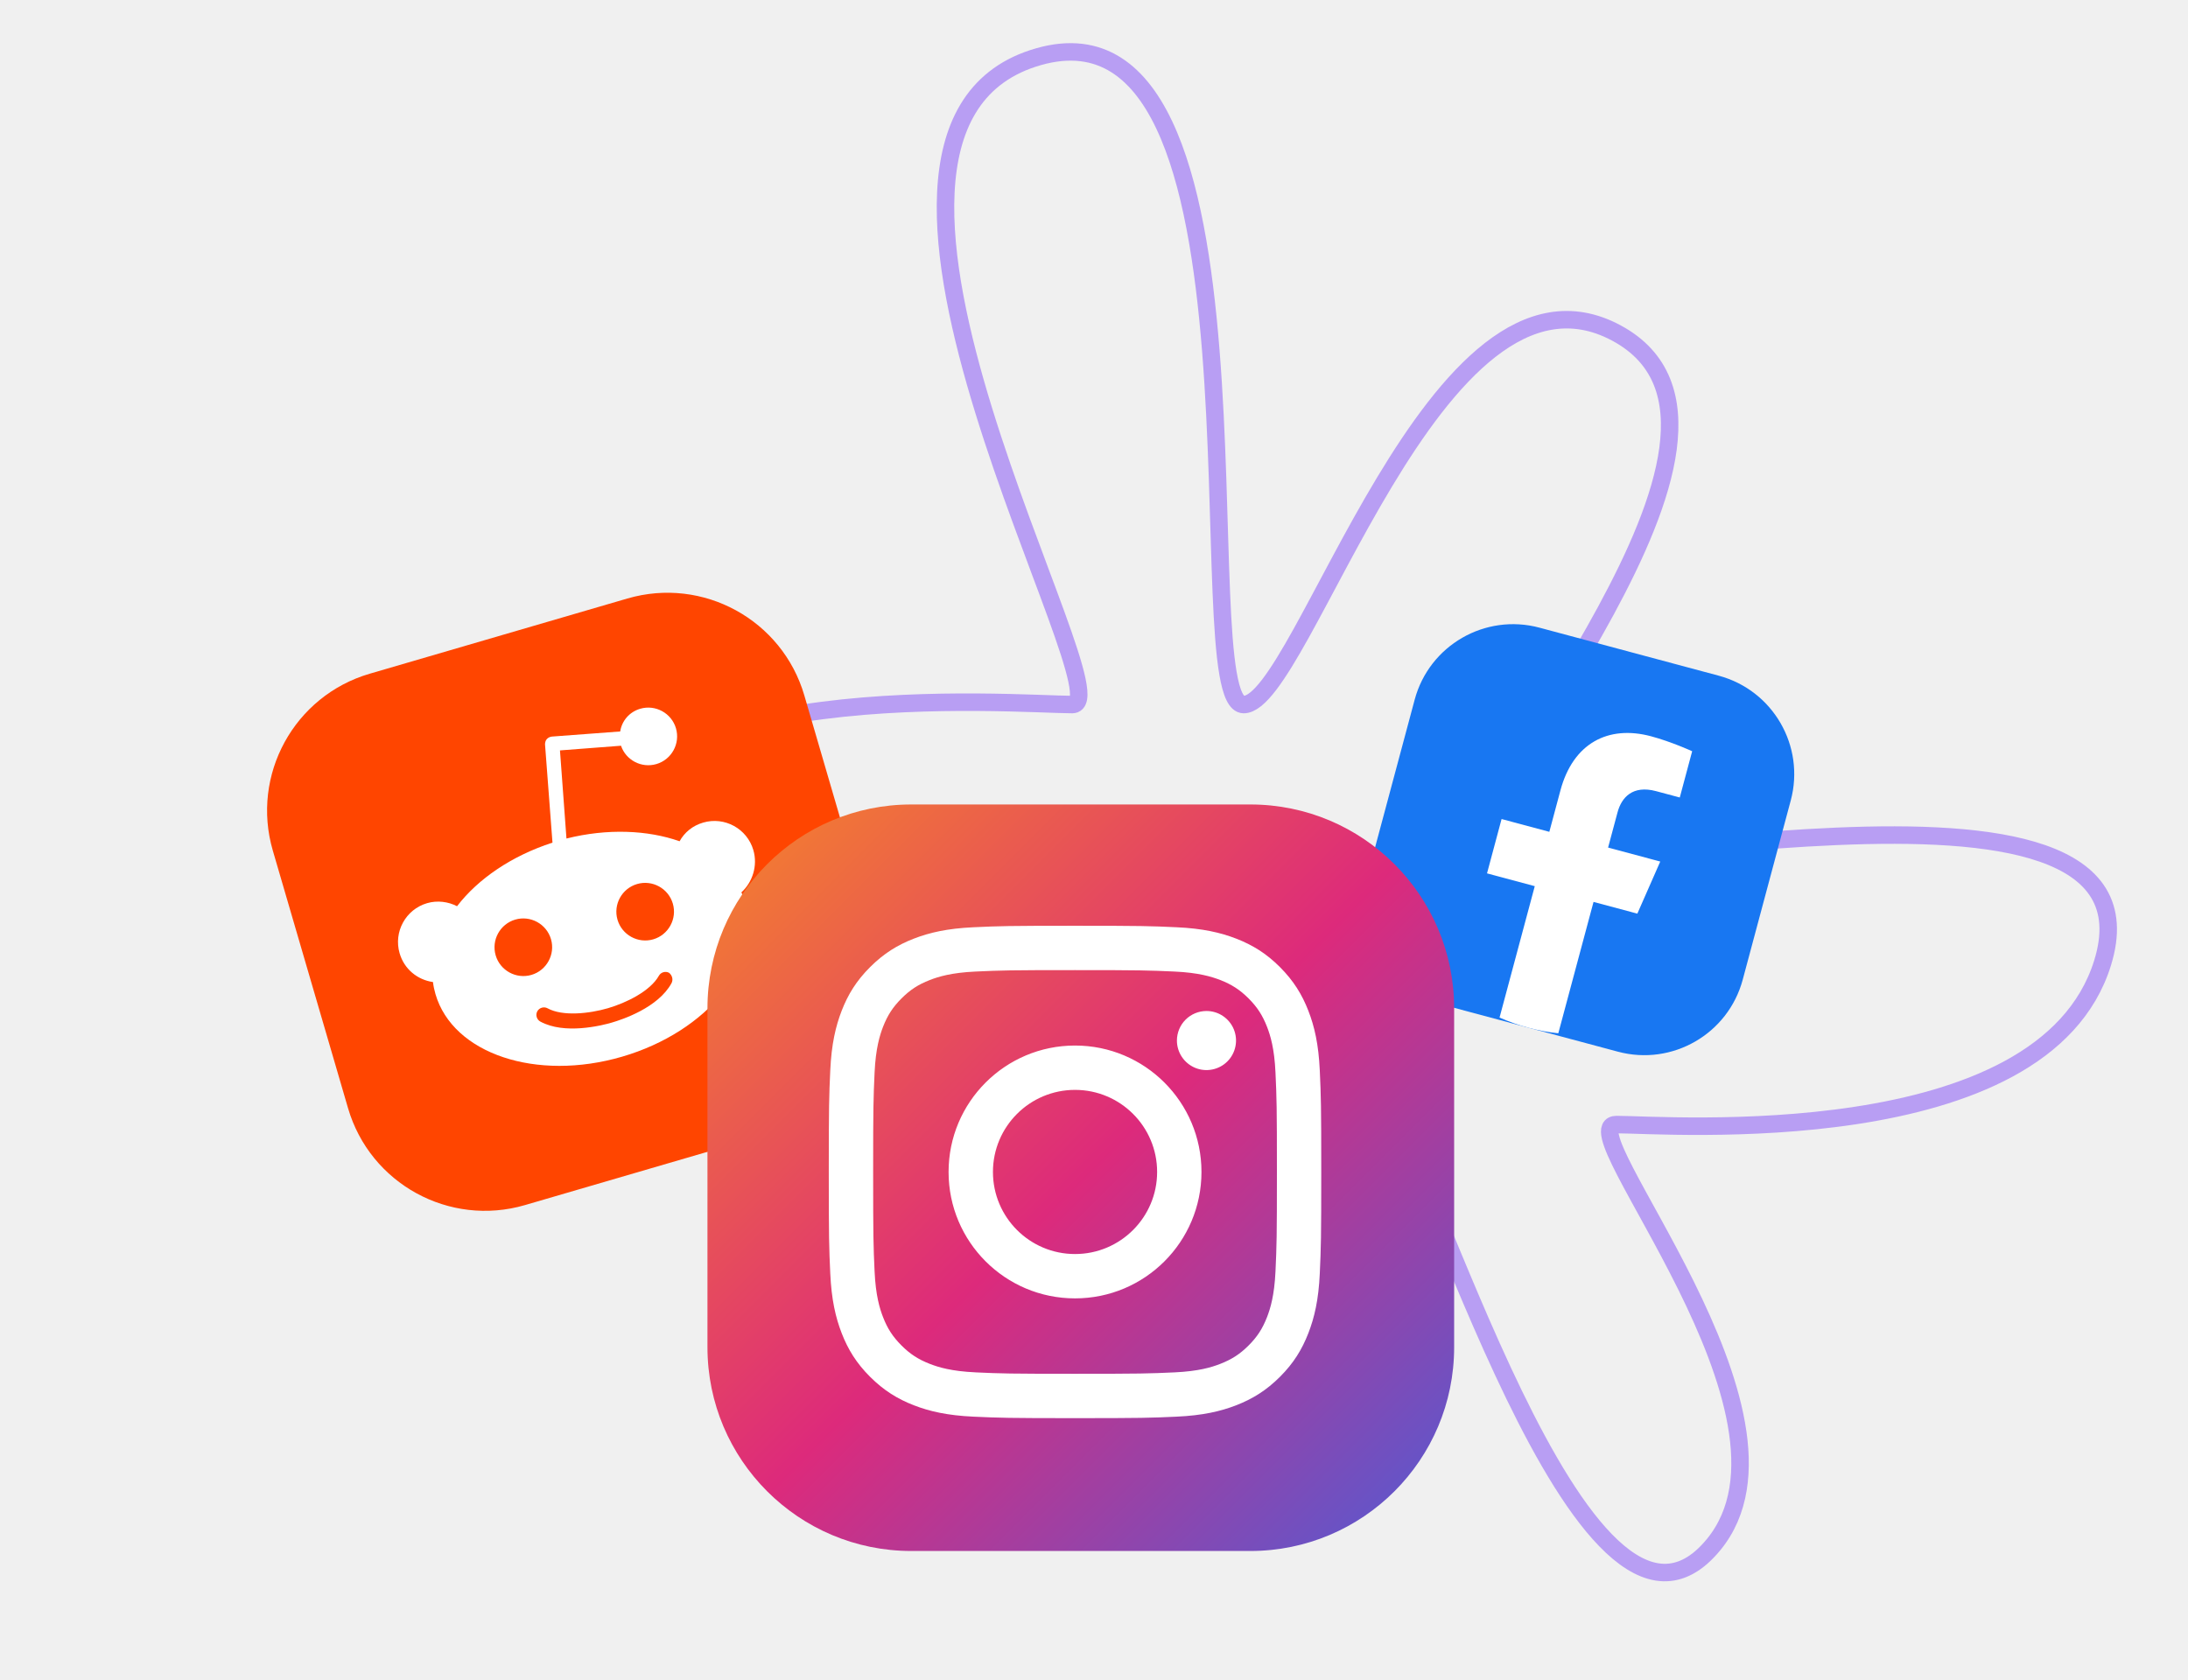
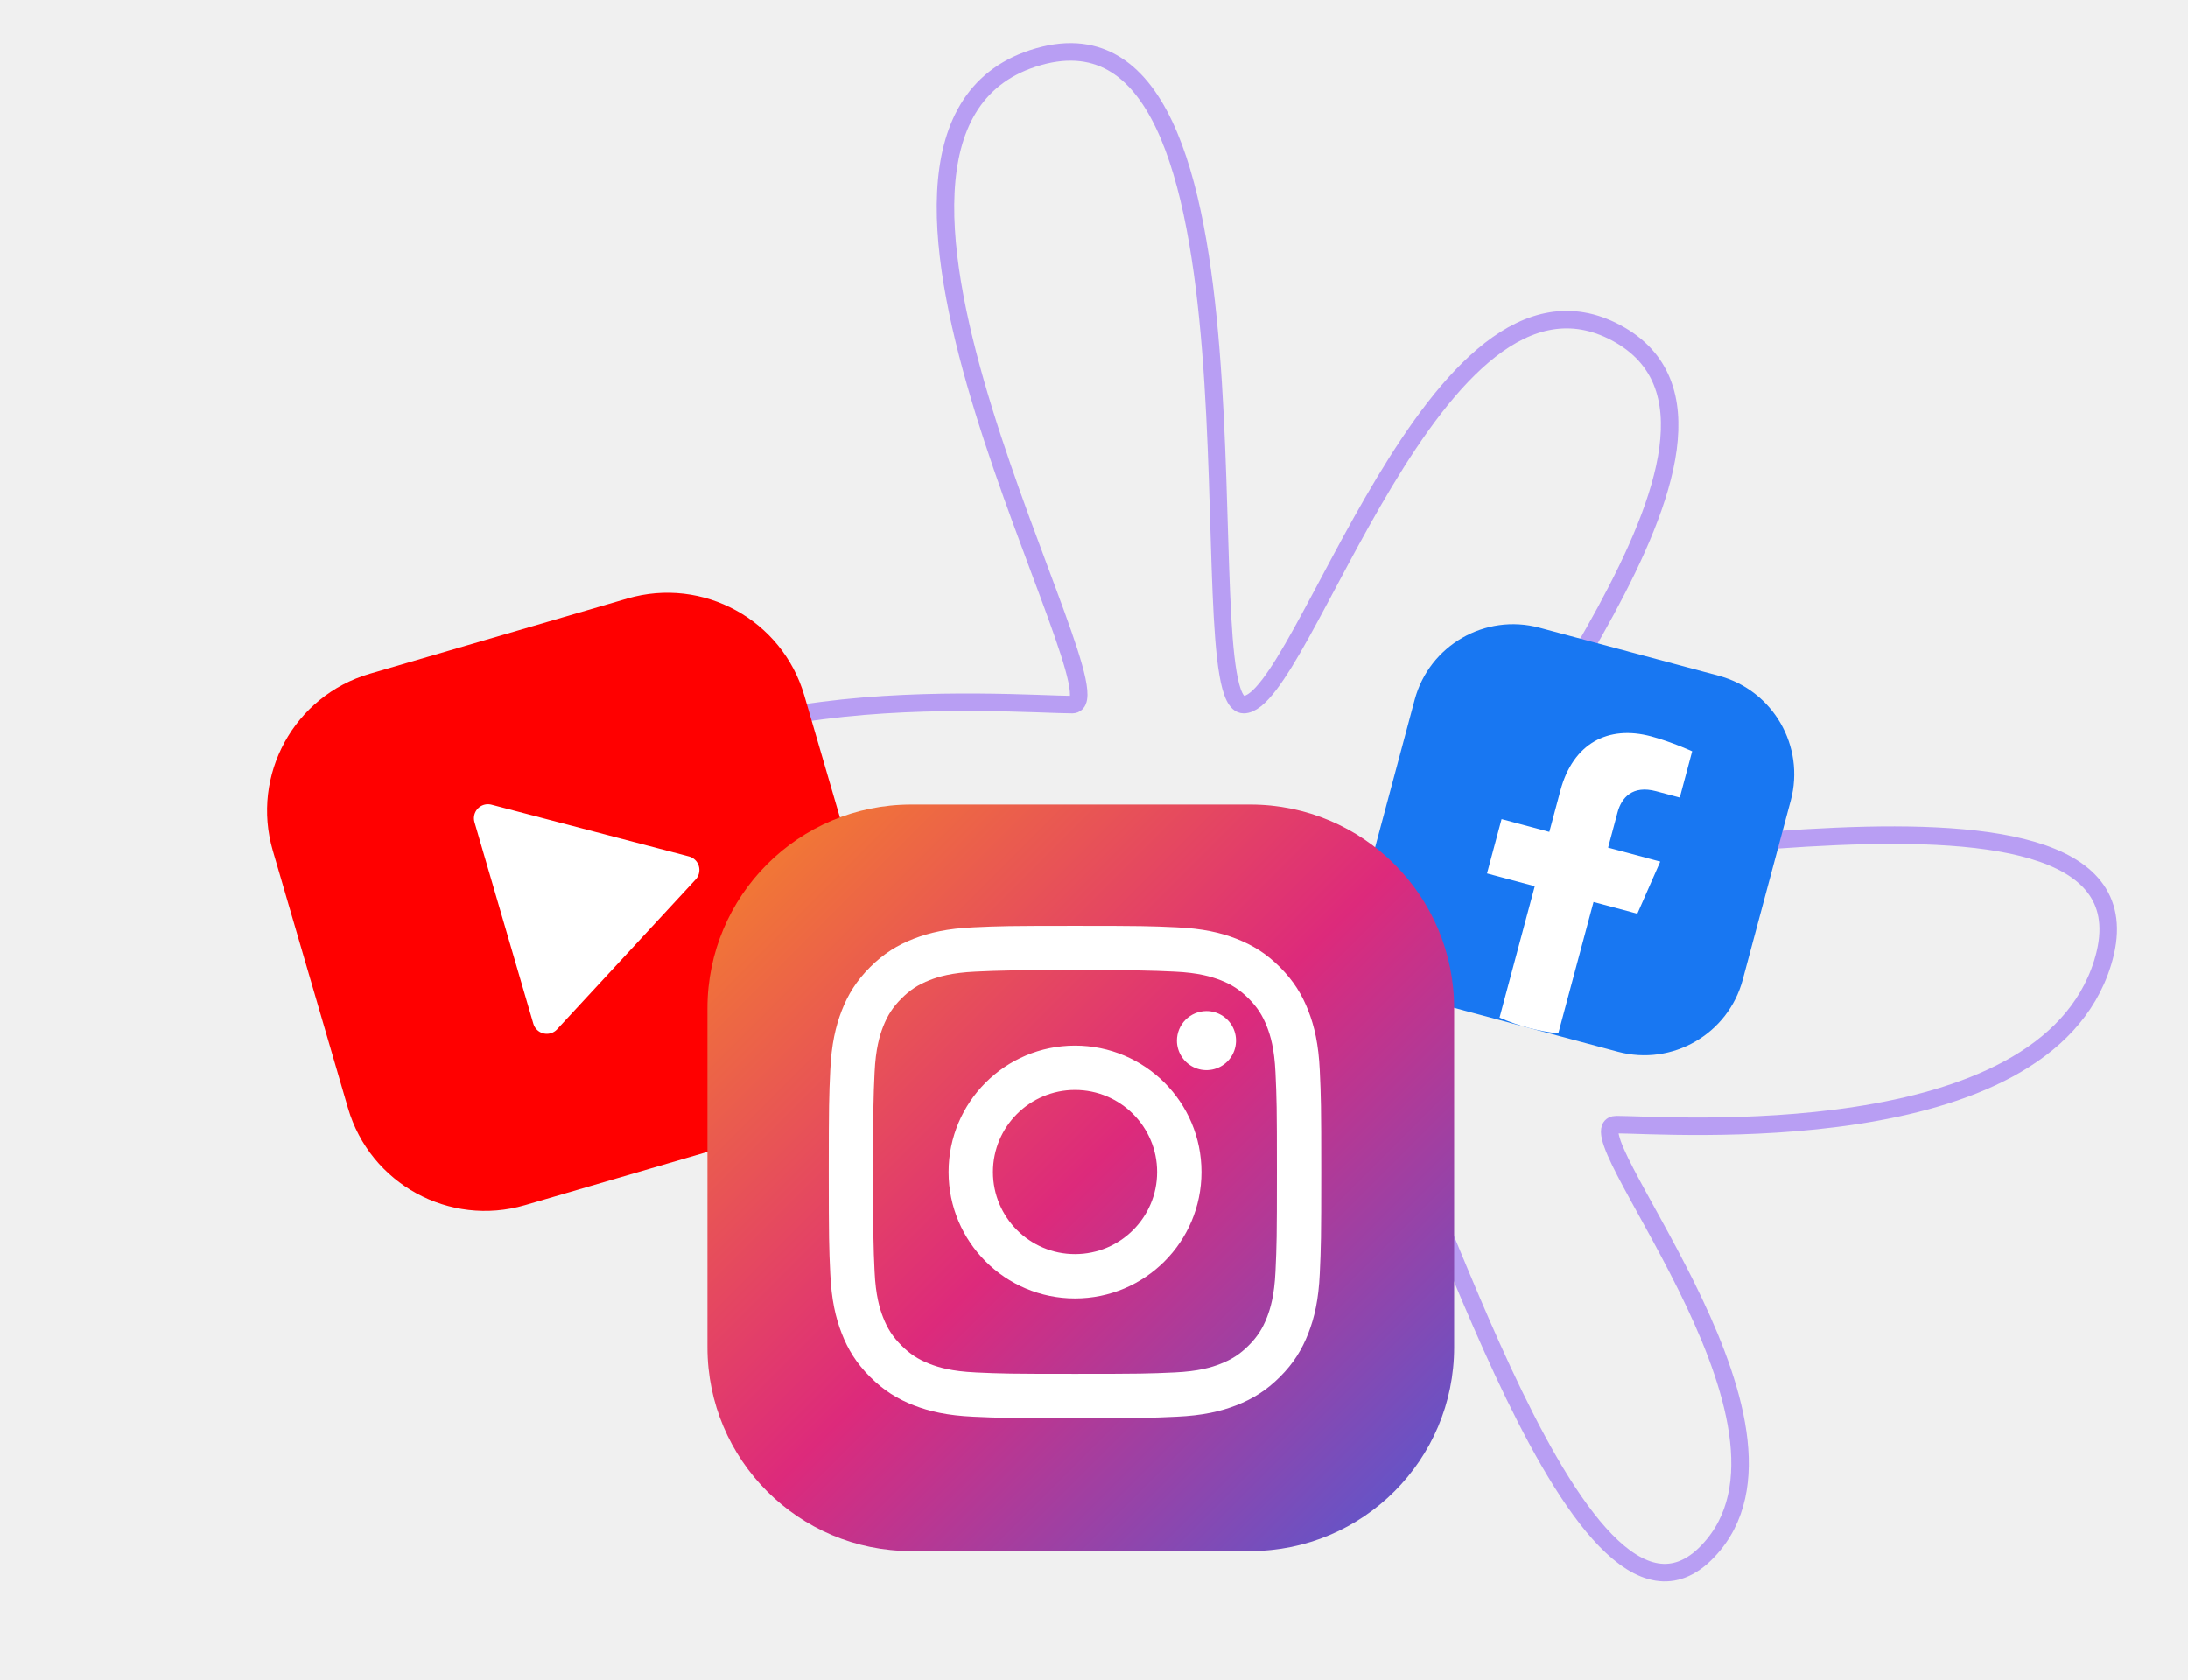
<svg xmlns="http://www.w3.org/2000/svg" width="125" height="96" viewBox="0 0 125 96" fill="none">
  <defs>
    <linearGradient id="igGrad" x1="40.417" y1="45.97" x2="83.075" y2="88.627" gradientUnits="userSpaceOnUse">
      <stop offset="0" stop-color="#F58529" />
      <stop offset="0.5" stop-color="#DD2A7B" />
      <stop offset="1" stop-color="#515BD4" />
    </linearGradient>
  </defs>
  <path d="M71.052 40.26C67.67 40.26 73.437 -1.364 59.017 3.336C45.308 7.805 64.478 40.26 61.257 40.26C58.035 40.26 35.521 38.391 34.022 48.568C32.348 59.934 61.842 53.572 62.721 55.03C63.599 56.488 51.14 73.749 59.017 79.03C67.178 84.501 77.599 64.261 79.384 64.261C81.17 64.261 90.399 97.419 97.9 88.261C103.996 80.819 89.464 64.261 92.345 64.261C95.226 64.261 116.722 65.943 120.118 55.03C124.269 41.693 87.173 51.217 84.939 48.568C82.705 45.92 102.82 24.661 92.345 19.029C82.003 13.468 74.434 40.26 71.052 40.26Z" stroke="#8B5CF6" stroke-opacity="0.55" stroke-linecap="round" />
-   <rect x="13.302" y="40.781" width="31.633" height="31.633" rx="8.151" transform="rotate(-16.275 13.3018 40.7812)" fill="#FF4500" />
-   <path d="M43.039 48.577C42.681 47.351 41.396 46.647 40.171 47.005C39.567 47.181 39.102 47.568 38.825 48.072C37 47.43 34.697 47.331 32.362 47.916L31.991 42.88L35.478 42.613C35.757 43.437 36.647 43.91 37.499 43.661C38.369 43.407 38.872 42.489 38.618 41.619C38.364 40.749 37.446 40.246 36.576 40.5C35.955 40.682 35.526 41.192 35.432 41.798L31.529 42.09C31.417 42.103 31.315 42.152 31.242 42.231C31.169 42.31 31.142 42.414 31.137 42.531L31.563 48.15C29.222 48.91 27.311 50.22 26.111 51.784C25.611 51.525 24.988 51.438 24.402 51.609C23.177 51.966 22.473 53.251 22.831 54.476C23.095 55.382 23.851 55.99 24.736 56.117C24.762 56.34 24.812 56.577 24.879 56.807C25.875 60.217 30.638 61.813 35.539 60.382C40.44 58.951 43.597 55.043 42.601 51.633C42.534 51.403 42.454 51.195 42.356 50.992C42.981 50.424 43.303 49.482 43.039 48.577ZM28.317 54.59C28.063 53.719 28.566 52.802 29.436 52.548C30.306 52.294 31.224 52.797 31.478 53.667C31.732 54.537 31.229 55.455 30.359 55.709C29.489 55.963 28.571 55.46 28.317 54.59ZM38.361 56.186C37.594 57.585 35.555 58.258 34.951 58.434C34.348 58.61 32.244 59.128 30.867 58.374C30.661 58.261 30.583 57.994 30.696 57.788C30.81 57.581 31.076 57.504 31.282 57.617C32.154 58.094 33.683 57.918 34.731 57.612C35.778 57.306 37.144 56.638 37.64 55.761C37.753 55.554 38.019 55.477 38.226 55.59C38.402 55.731 38.474 55.98 38.361 56.186ZM37.32 53.676C36.45 53.93 35.532 53.427 35.278 52.557C35.024 51.687 35.527 50.77 36.397 50.516C37.267 50.261 38.185 50.764 38.439 51.635C38.693 52.505 38.19 53.422 37.32 53.676Z" fill="white" />
+   <rect x="13.302" y="40.781" width="31.633" height="31.633" rx="8.151" transform="rotate(-16.275 13.3018 40.7812)" fill="#FF0000" />
+   <path d="M25.618 50.597V62.597L35.618 56.597Z" transform="rotate(-16.275 13.3018 40.7812)" fill="white" stroke="white" stroke-width="1.6" stroke-linejoin="round" />
  <rect x="82.326" y="34.36" width="22.244" height="22.244" rx="5.822" transform="rotate(15 82.3262 34.3604)" fill="#1877F2" />
  <path d="M93.541 52.208L94.85 49.231L91.87 48.432L92.41 46.418C92.637 45.568 93.275 44.851 94.609 45.208L95.965 45.571L96.673 42.928C96.673 42.928 95.5 42.388 94.325 42.073C91.87 41.416 89.868 42.474 89.147 45.166L88.513 47.533L85.785 46.802L84.953 49.907L87.681 50.638L85.669 58.146C86.194 58.379 86.742 58.573 87.313 58.726C87.883 58.879 88.455 58.985 89.026 59.045L91.038 51.538L93.541 52.208Z" fill="white" />
  <rect x="40.417" y="45.97" width="42.658" height="42.658" rx="11.644" fill="url(#igGrad)" />
  <path d="M56.727 66.969C56.727 64.379 58.826 62.279 61.416 62.279C64.006 62.279 66.106 64.379 66.106 66.969C66.106 69.559 64.006 71.659 61.416 71.659C58.826 71.659 56.727 69.559 56.727 66.969ZM54.192 66.969C54.192 70.959 57.426 74.193 61.416 74.193C65.406 74.193 68.64 70.959 68.64 66.969C68.64 62.979 65.406 59.745 61.416 59.745C57.426 59.745 54.192 62.979 54.192 66.969M67.237 59.459C67.237 59.793 67.336 60.119 67.522 60.397C67.707 60.675 67.971 60.891 68.279 61.019C68.588 61.147 68.927 61.18 69.254 61.115C69.582 61.05 69.883 60.89 70.119 60.654C70.355 60.418 70.516 60.117 70.581 59.789C70.647 59.462 70.613 59.123 70.486 58.814C70.358 58.505 70.142 58.242 69.864 58.056C69.587 57.87 69.26 57.771 68.926 57.771H68.926C68.478 57.772 68.049 57.949 67.732 58.266C67.416 58.582 67.238 59.011 67.237 59.459ZM55.732 78.42C54.361 78.358 53.615 78.129 53.12 77.936C52.463 77.681 51.994 77.376 51.502 76.884C51.009 76.392 50.704 75.924 50.449 75.267C50.256 74.772 50.028 74.026 49.965 72.654C49.897 71.172 49.883 70.726 49.883 66.969C49.883 63.212 49.898 62.768 49.965 61.284C50.028 59.912 50.258 59.168 50.449 58.672C50.705 58.015 51.01 57.546 51.502 57.053C51.994 56.561 52.462 56.256 53.12 56.001C53.615 55.808 54.361 55.58 55.732 55.517C57.215 55.449 57.661 55.435 61.416 55.435C65.171 55.435 65.617 55.45 67.101 55.517C68.473 55.58 69.217 55.81 69.713 56.001C70.37 56.256 70.839 56.562 71.332 57.054C71.824 57.546 72.128 58.015 72.384 58.672C72.577 59.167 72.806 59.913 72.868 61.284C72.936 62.768 72.95 63.213 72.95 66.969C72.95 70.726 72.936 71.171 72.868 72.655C72.805 74.026 72.576 74.772 72.384 75.267C72.128 75.924 71.824 76.393 71.332 76.884C70.84 77.376 70.37 77.681 69.713 77.936C69.218 78.13 68.473 78.358 67.101 78.421C65.618 78.489 65.173 78.502 61.416 78.502C57.659 78.502 57.215 78.489 55.732 78.421M55.616 52.986C54.118 53.054 53.095 53.292 52.201 53.639C51.276 53.999 50.492 54.48 49.709 55.262C48.926 56.044 48.445 56.828 48.086 57.754C47.739 58.649 47.501 59.671 47.433 61.169C47.364 62.669 47.348 63.149 47.348 66.969C47.348 70.79 47.364 71.269 47.433 72.769C47.501 74.267 47.739 75.29 48.086 76.184C48.445 77.109 48.926 77.894 49.709 78.676C50.492 79.457 51.275 79.938 52.201 80.299C53.096 80.646 54.118 80.884 55.616 80.952C57.117 81.02 57.595 81.037 61.416 81.037C65.236 81.037 65.716 81.021 67.216 80.952C68.713 80.884 69.736 80.646 70.63 80.299C71.555 79.938 72.34 79.458 73.123 78.676C73.906 77.894 74.385 77.109 74.745 76.184C75.093 75.29 75.332 74.267 75.399 72.769C75.467 71.268 75.483 70.79 75.483 66.969C75.483 63.149 75.467 62.669 75.399 61.169C75.331 59.671 75.093 58.648 74.745 57.754C74.385 56.829 73.904 56.045 73.123 55.262C72.341 54.479 71.555 53.999 70.632 53.639C69.736 53.292 68.713 53.053 67.217 52.986C65.717 52.917 65.237 52.901 61.417 52.901C57.598 52.901 57.117 52.917 55.616 52.986" fill="white" />
</svg>
